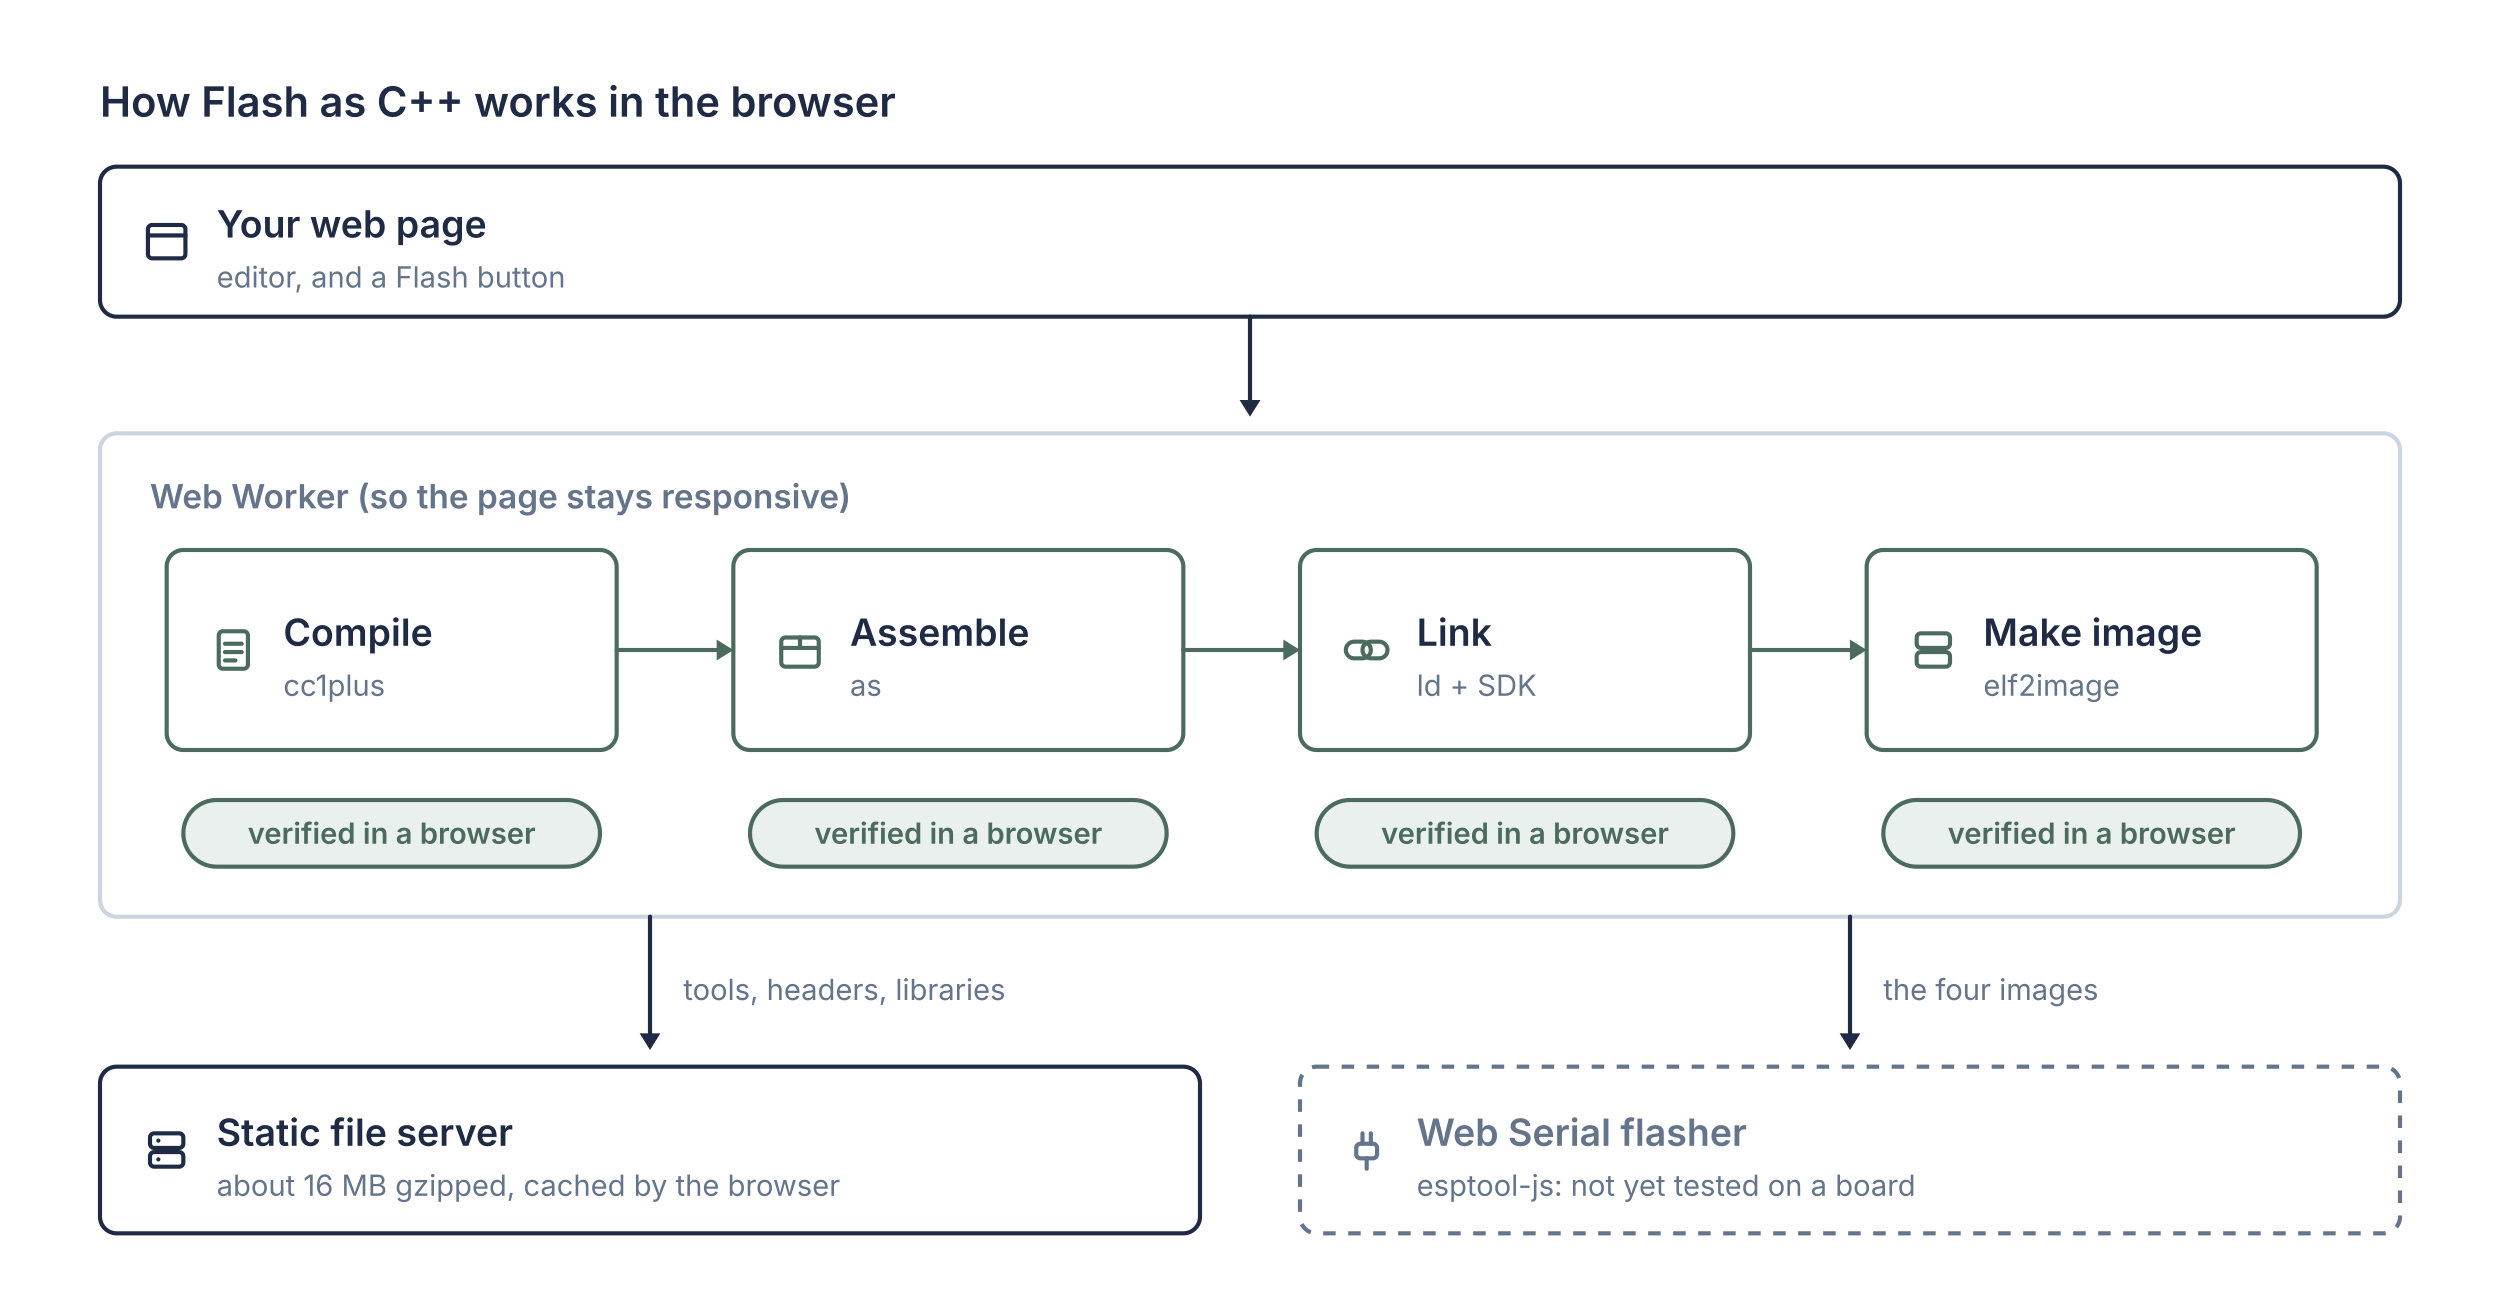
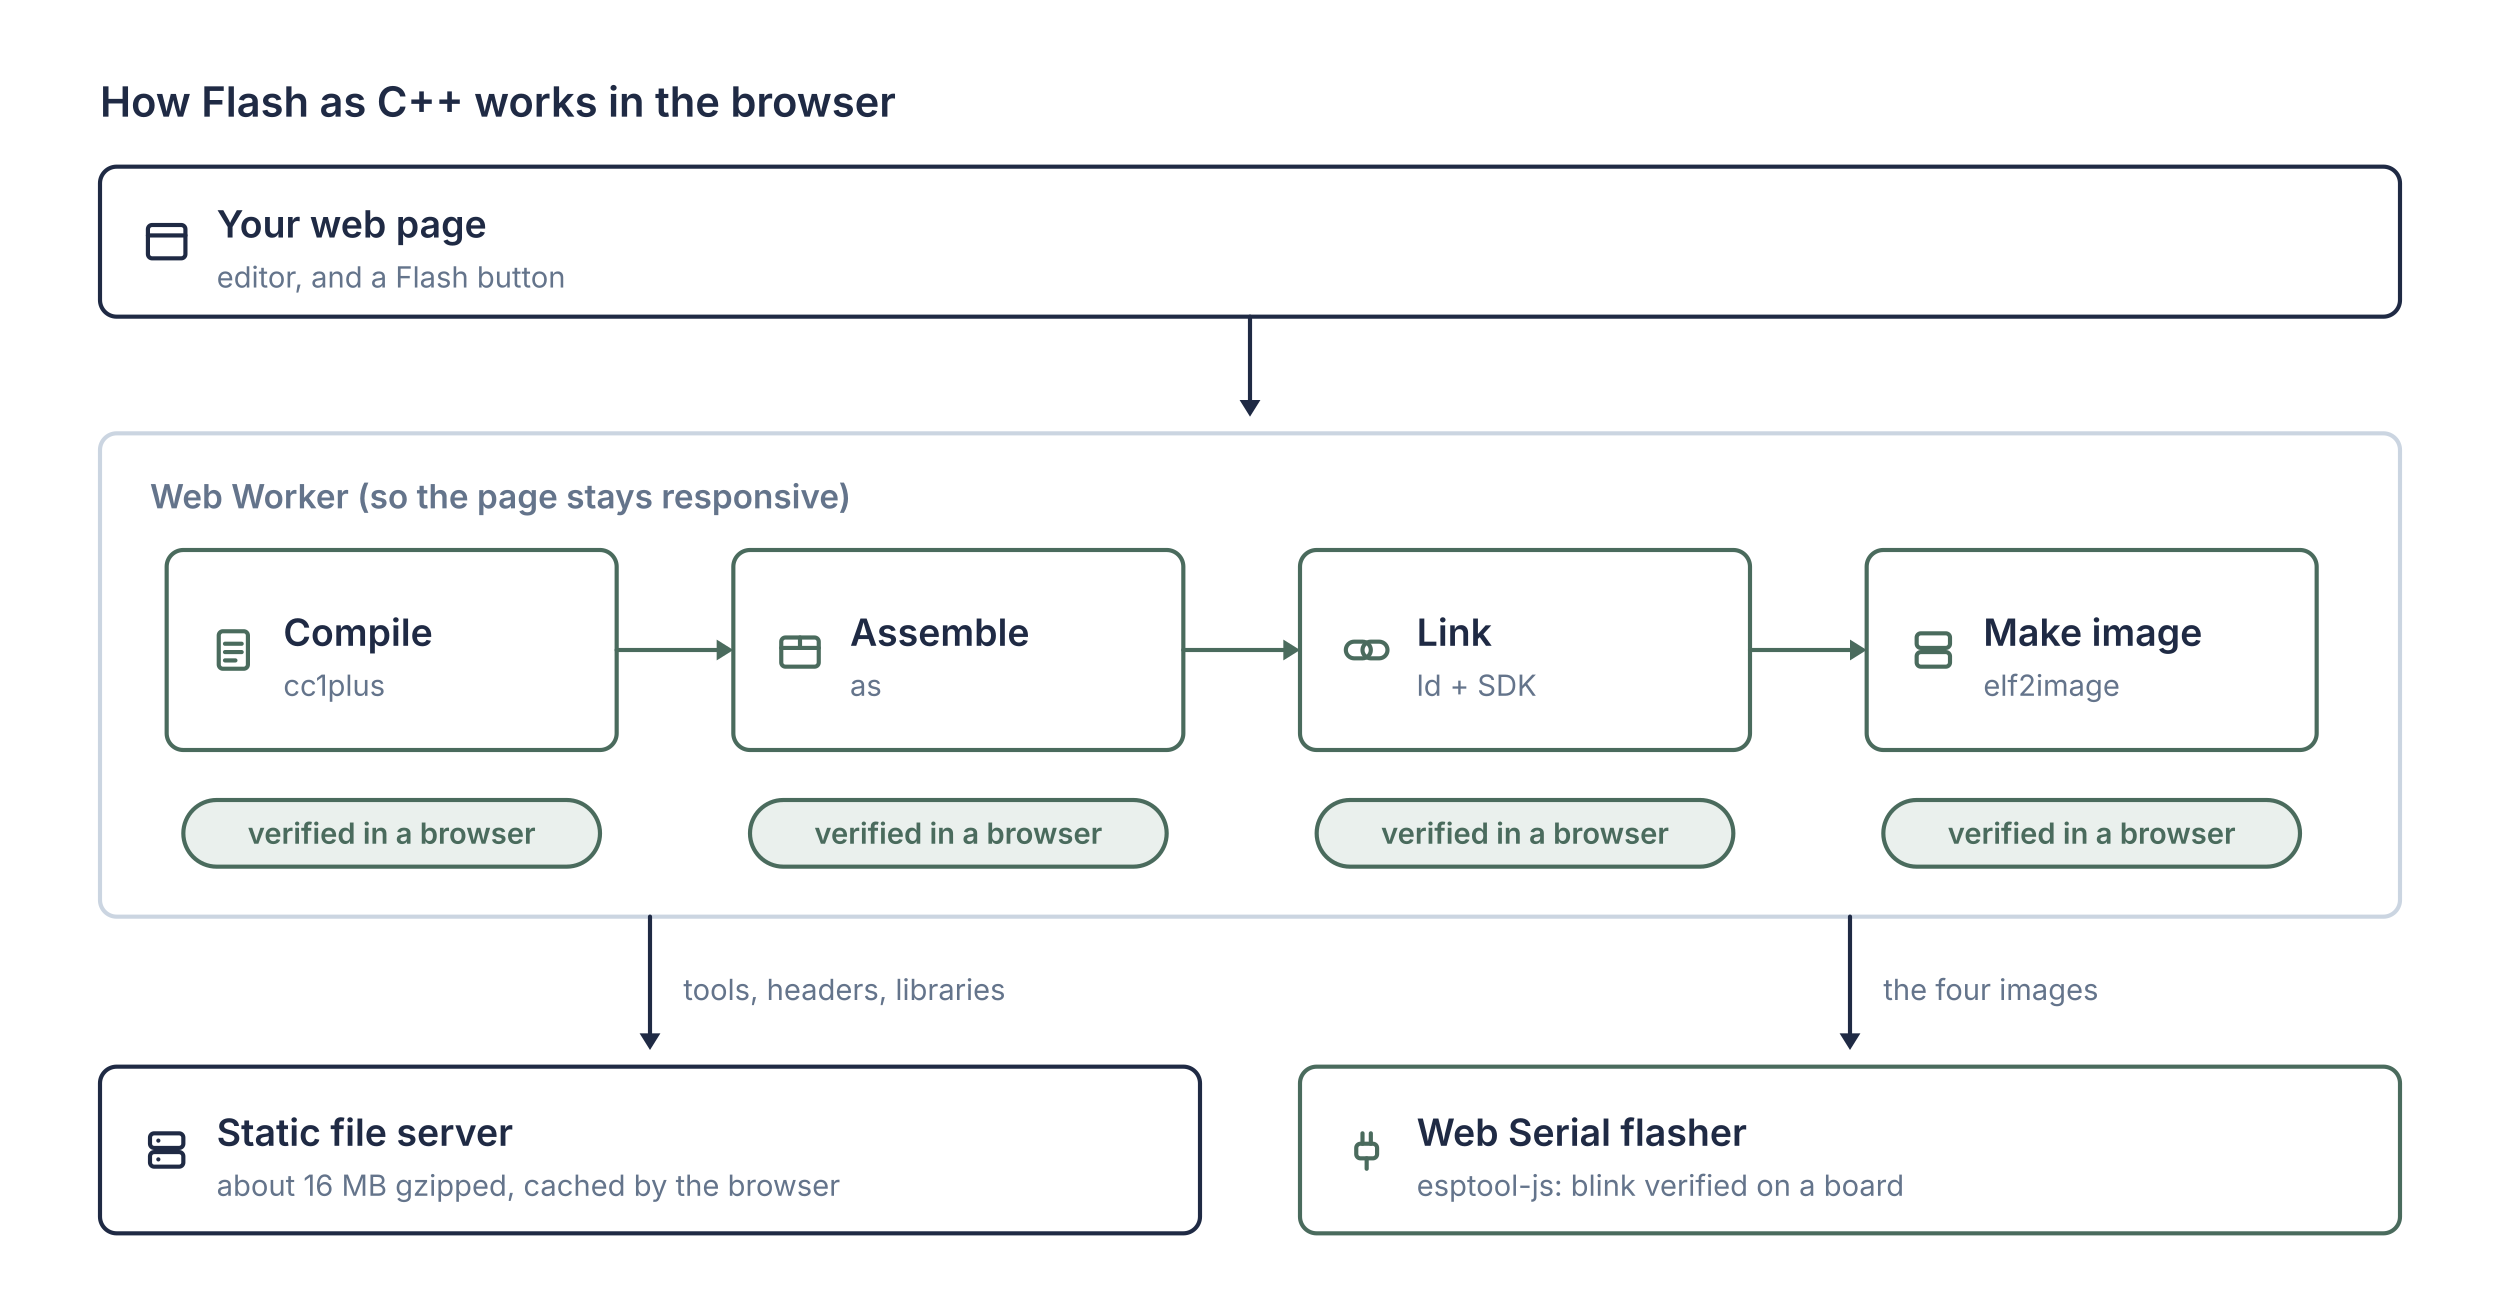
<svg xmlns="http://www.w3.org/2000/svg" width="1200" height="624" viewBox="0 0 1200 624">
  <rect width="1200" height="624" fill="#FFFFFF" />
  <text x="48" y="56" font-family="Inter, 'Helvetica Neue', Helvetica, Arial, sans-serif" font-size="20" font-weight="600" fill="#1F2A44" text-anchor="start">How Flash as C++ works in the browser</text>
  <rect x="48" y="80" width="1104" height="72" rx="8" ry="8" fill="#FFFFFF" stroke="#1F2A44" stroke-width="2" />
  <g transform="translate(68,104)" fill="none" stroke="#1F2A44" stroke-width="2" stroke-linecap="round" stroke-linejoin="round">
    <rect x="3" y="4" width="18" height="16" rx="2" />
    <line x1="3" y1="9" x2="21" y2="9" />
  </g>
  <text x="104" y="114" font-family="Inter, 'Helvetica Neue', Helvetica, Arial, sans-serif" font-size="18" font-weight="600" fill="#1F2A44" text-anchor="start">Your web page</text>
  <text x="104" y="138" font-family="Inter, 'Helvetica Neue', Helvetica, Arial, sans-serif" font-size="14" font-weight="400" fill="#64748B" text-anchor="start">editor, and a Flash button</text>
  <line x1="600" y1="152" x2="600" y2="192" stroke="#1F2A44" stroke-width="2" stroke-linecap="round" />
  <polygon points="600,200 595,192 605,192" fill="#1F2A44" />
  <rect x="48" y="208" width="1104" height="232" rx="8" ry="8" fill="#FFFFFF" stroke="#CBD5E1" stroke-width="2" />
  <text x="72" y="244" font-family="Inter, 'Helvetica Neue', Helvetica, Arial, sans-serif" font-size="16" font-weight="600" fill="#64748B" text-anchor="start">Web Worker (so the page stays responsive)</text>
  <rect x="80" y="264" width="216" height="96" rx="8" ry="8" fill="#FFFFFF" stroke="#4A6B5D" stroke-width="2" />
  <g transform="translate(100,300)" fill="none" stroke="#4A6B5D" stroke-width="2" stroke-linecap="round" stroke-linejoin="round">
    <rect x="5" y="3" width="14" height="18" rx="2" />
    <line x1="8" y1="9" x2="16" y2="9" />
    <line x1="8" y1="13" x2="16" y2="13" />
    <line x1="8" y1="17" x2="13" y2="17" />
  </g>
  <text x="136" y="310" font-family="Inter, 'Helvetica Neue', Helvetica, Arial, sans-serif" font-size="18" font-weight="600" fill="#1F2A44" text-anchor="start">Compile</text>
  <text x="136" y="334" font-family="Inter, 'Helvetica Neue', Helvetica, Arial, sans-serif" font-size="14" font-weight="400" fill="#64748B" text-anchor="start">cc1plus</text>
  <line x1="296" y1="312" x2="344" y2="312" stroke="#4A6B5D" stroke-width="2" stroke-linecap="round" />
  <polygon points="352,312 344,307 344,317" fill="#4A6B5D" />
  <rect x="88" y="384" width="200" height="32" rx="16" ry="16" fill="#EAF0ED" stroke="#4A6B5D" stroke-width="2" />
  <text x="188" y="405" font-family="Inter, 'Helvetica Neue', Helvetica, Arial, sans-serif" font-size="14" font-weight="600" fill="#4A6B5D" text-anchor="middle">verified in a browser</text>
  <rect x="352" y="264" width="216" height="96" rx="8" ry="8" fill="#FFFFFF" stroke="#4A6B5D" stroke-width="2" />
  <g transform="translate(372,300)" fill="none" stroke="#4A6B5D" stroke-width="2" stroke-linecap="round" stroke-linejoin="round">
    <rect x="3" y="6" width="18" height="14" rx="2" />
    <line x1="3" y1="11" x2="21" y2="11" />
    <line x1="12" y1="6" x2="12" y2="11" />
  </g>
  <text x="408" y="310" font-family="Inter, 'Helvetica Neue', Helvetica, Arial, sans-serif" font-size="18" font-weight="600" fill="#1F2A44" text-anchor="start">Assemble</text>
  <text x="408" y="334" font-family="Inter, 'Helvetica Neue', Helvetica, Arial, sans-serif" font-size="14" font-weight="400" fill="#64748B" text-anchor="start">as</text>
  <line x1="568" y1="312" x2="616" y2="312" stroke="#4A6B5D" stroke-width="2" stroke-linecap="round" />
  <polygon points="624,312 616,307 616,317" fill="#4A6B5D" />
  <rect x="360" y="384" width="200" height="32" rx="16" ry="16" fill="#EAF0ED" stroke="#4A6B5D" stroke-width="2" />
  <text x="460" y="405" font-family="Inter, 'Helvetica Neue', Helvetica, Arial, sans-serif" font-size="14" font-weight="600" fill="#4A6B5D" text-anchor="middle">verified in a browser</text>
  <rect x="624" y="264" width="216" height="96" rx="8" ry="8" fill="#FFFFFF" stroke="#4A6B5D" stroke-width="2" />
  <g transform="translate(644,300)" fill="none" stroke="#4A6B5D" stroke-width="2" stroke-linecap="round" stroke-linejoin="round">
    <rect x="2" y="8" width="12" height="8" rx="4" />
    <rect x="10" y="8" width="12" height="8" rx="4" />
  </g>
  <text x="680" y="310" font-family="Inter, 'Helvetica Neue', Helvetica, Arial, sans-serif" font-size="18" font-weight="600" fill="#1F2A44" text-anchor="start">Link</text>
  <text x="680" y="334" font-family="Inter, 'Helvetica Neue', Helvetica, Arial, sans-serif" font-size="14" font-weight="400" fill="#64748B" text-anchor="start">ld + SDK</text>
  <line x1="840" y1="312" x2="888" y2="312" stroke="#4A6B5D" stroke-width="2" stroke-linecap="round" />
  <polygon points="896,312 888,307 888,317" fill="#4A6B5D" />
  <rect x="632" y="384" width="200" height="32" rx="16" ry="16" fill="#EAF0ED" stroke="#4A6B5D" stroke-width="2" />
  <text x="732" y="405" font-family="Inter, 'Helvetica Neue', Helvetica, Arial, sans-serif" font-size="14" font-weight="600" fill="#4A6B5D" text-anchor="middle">verified in a browser</text>
  <rect x="896" y="264" width="216" height="96" rx="8" ry="8" fill="#FFFFFF" stroke="#4A6B5D" stroke-width="2" />
  <g transform="translate(916,300)" fill="none" stroke="#4A6B5D" stroke-width="2" stroke-linecap="round" stroke-linejoin="round">
    <rect x="4" y="4" width="16" height="7" rx="2" />
    <rect x="4" y="13" width="16" height="7" rx="2" />
  </g>
  <text x="952" y="310" font-family="Inter, 'Helvetica Neue', Helvetica, Arial, sans-serif" font-size="18" font-weight="600" fill="#1F2A44" text-anchor="start">Make image</text>
  <text x="952" y="334" font-family="Inter, 'Helvetica Neue', Helvetica, Arial, sans-serif" font-size="14" font-weight="400" fill="#64748B" text-anchor="start">elf2image</text>
  <rect x="904" y="384" width="200" height="32" rx="16" ry="16" fill="#EAF0ED" stroke="#4A6B5D" stroke-width="2" />
  <text x="1004" y="405" font-family="Inter, 'Helvetica Neue', Helvetica, Arial, sans-serif" font-size="14" font-weight="600" fill="#4A6B5D" text-anchor="middle">verified in a browser</text>
  <line x1="312" y1="440" x2="312" y2="496" stroke="#1F2A44" stroke-width="2" stroke-linecap="round" />
  <polygon points="312,504 307,496 317,496" fill="#1F2A44" />
  <text x="328" y="480" font-family="Inter, 'Helvetica Neue', Helvetica, Arial, sans-serif" font-size="14" font-weight="400" fill="#64748B" text-anchor="start">tools, headers, libraries</text>
  <line x1="888" y1="440" x2="888" y2="496" stroke="#1F2A44" stroke-width="2" stroke-linecap="round" />
  <polygon points="888,504 883,496 893,496" fill="#1F2A44" />
  <text x="904" y="480" font-family="Inter, 'Helvetica Neue', Helvetica, Arial, sans-serif" font-size="14" font-weight="400" fill="#64748B" text-anchor="start">the four images</text>
  <rect x="48" y="512" width="528" height="80" rx="8" ry="8" fill="#FFFFFF" stroke="#1F2A44" stroke-width="2" />
  <g transform="translate(68,540)" fill="none" stroke="#1F2A44" stroke-width="2" stroke-linecap="round" stroke-linejoin="round">
    <rect x="4" y="4" width="16" height="7" rx="2" />
    <rect x="4" y="13" width="16" height="7" rx="2" />
    <line x1="8" y1="7.5" x2="8.01" y2="7.5" />
    <line x1="8" y1="16.5" x2="8.01" y2="16.5" />
  </g>
  <text x="104" y="550" font-family="Inter, 'Helvetica Neue', Helvetica, Arial, sans-serif" font-size="18" font-weight="600" fill="#1F2A44" text-anchor="start">Static file server</text>
  <text x="104" y="574" font-family="Inter, 'Helvetica Neue', Helvetica, Arial, sans-serif" font-size="14" font-weight="400" fill="#64748B" text-anchor="start">about 16 MB gzipped, cached by the browser</text>
-   <rect x="624" y="512" width="528" height="80" rx="8" ry="8" fill="#FFFFFF" stroke="#64748B" stroke-width="2" stroke-dasharray="6 6" />
-   <g transform="translate(644,540)" fill="none" stroke="#64748B" stroke-width="2" stroke-linecap="round" stroke-linejoin="round">
+   <rect x="624" y="512" width="528" height="80" rx="8" ry="8" fill="#FFFFFF" stroke="#4A6B5D" stroke-width="2" />
+   <g transform="translate(644,540)" fill="none" stroke="#4A6B5D" stroke-width="2" stroke-linecap="round" stroke-linejoin="round">
    <rect x="7" y="9" width="10" height="7" rx="2" />
    <line x1="10" y1="4" x2="10" y2="9" />
    <line x1="14" y1="4" x2="14" y2="9" />
    <line x1="12" y1="16" x2="12" y2="21" />
  </g>
-   <text x="680" y="550" font-family="Inter, 'Helvetica Neue', Helvetica, Arial, sans-serif" font-size="18" font-weight="600" fill="#64748B" text-anchor="start">Web Serial flasher</text>
-   <text x="680" y="574" font-family="Inter, 'Helvetica Neue', Helvetica, Arial, sans-serif" font-size="14" font-weight="400" fill="#64748B" text-anchor="start">esptool-js: not yet tested on a board</text>
+   <text x="680" y="550" font-family="Inter, 'Helvetica Neue', Helvetica, Arial, sans-serif" font-size="18" font-weight="600" fill="#1F2A44" text-anchor="start">Web Serial flasher</text>
+   <text x="680" y="574" font-family="Inter, 'Helvetica Neue', Helvetica, Arial, sans-serif" font-size="14" font-weight="400" fill="#64748B" text-anchor="start">esptool-js: blink verified on a board</text>
</svg>
